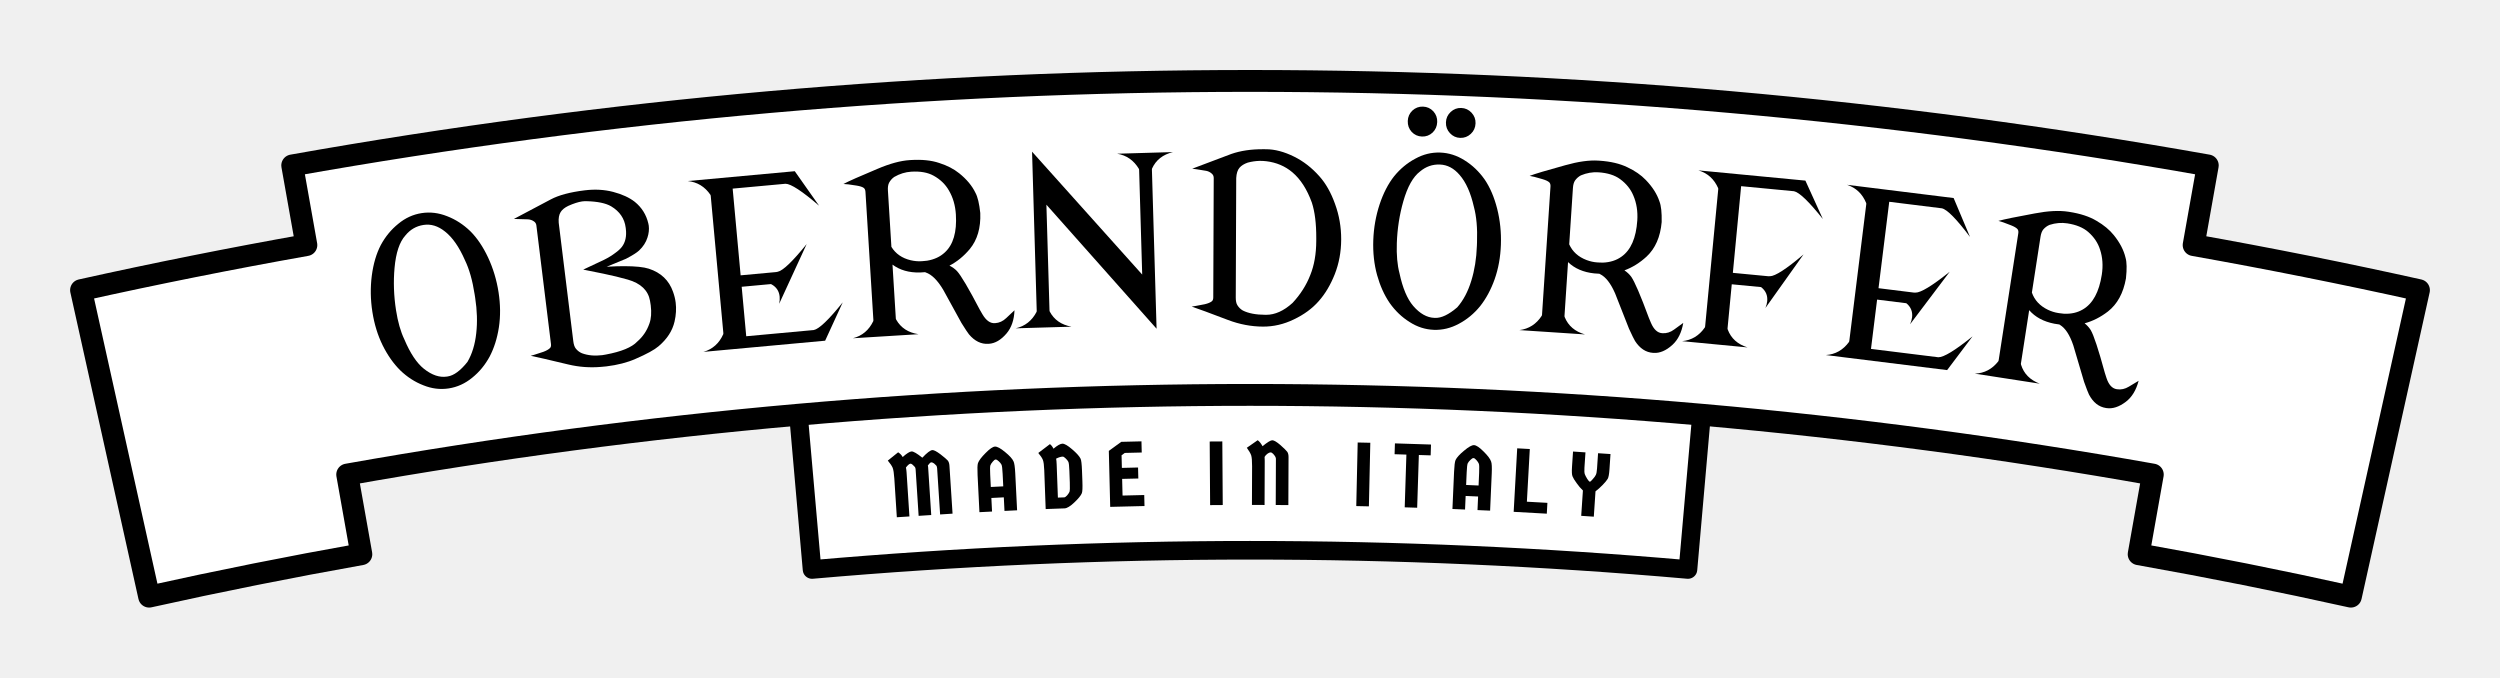
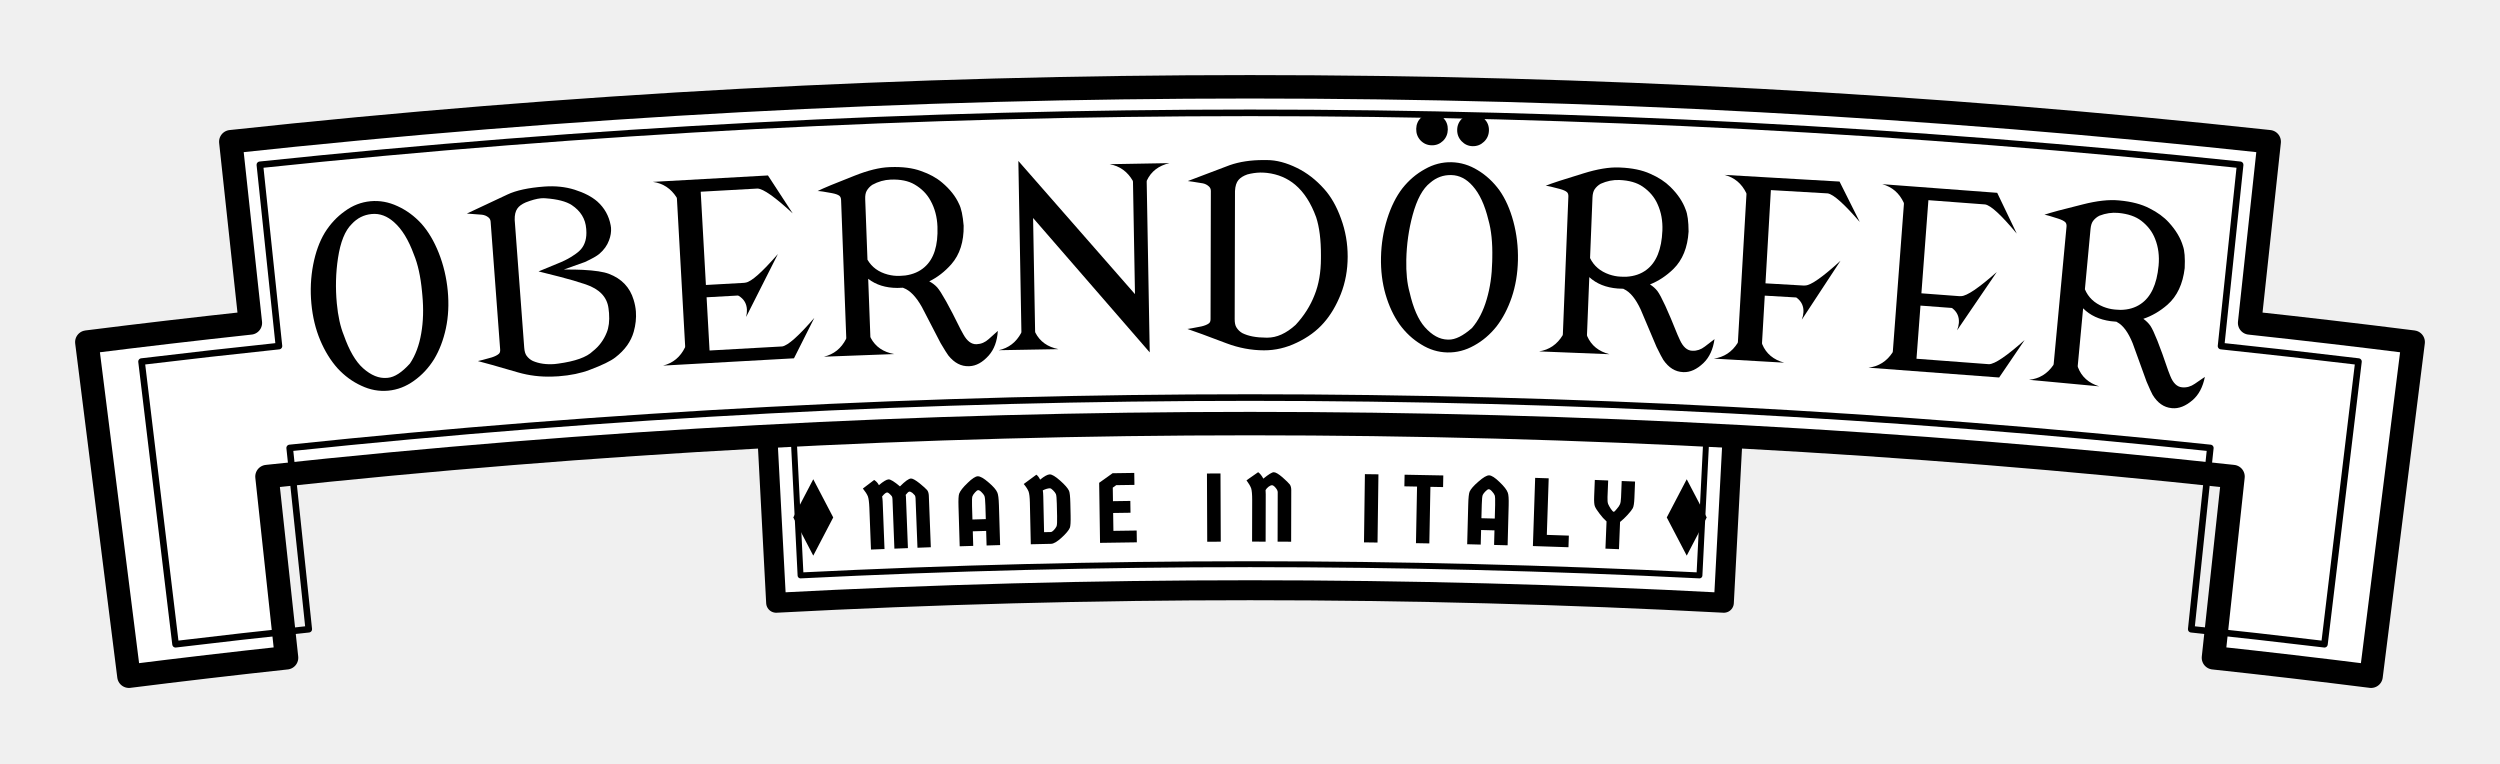
- <svg xmlns="http://www.w3.org/2000/svg" viewBox="-77.227 -20 154.454 41.865" width="154.45mm" height="41.86mm" data-pad="5">
-   <path d="M-28.128 3.034A321.214 321.214 0 0 1 28.128 3.034L27.060 15.187A309.014 309.014 0 0 0 -27.060 15.187Z" fill="#fff" stroke="#000" stroke-linejoin="round" stroke-width="1.15" />
-   <path d="M-59.179 -9.779A338.014 338.014 0 0 1 59.179 -9.779L58.304 -4.856A333.014 333.014 0 0 1 72.227 -2.073L68.020 16.865A313.614 313.614 0 0 0 54.907 14.244L55.782 9.321A318.614 318.614 0 0 0 -55.782 9.321L-54.907 14.244A313.614 313.614 0 0 0 -68.020 16.865L-72.227 -2.073A333.014 333.014 0 0 1 -58.304 -4.856Z" fill="#fff" stroke="#000" stroke-linejoin="round" stroke-width="1.35" />
+ <svg xmlns="http://www.w3.org/2000/svg" viewBox="-72.002 -20 144.004 43.952" width="144.00mm" height="43.95mm" data-pad="5">
+   <path d="M-27.938 2.537A529.662 529.662 0 0 1 27.938 2.537L27.295 14.720A517.462 517.462 0 0 0 -27.295 14.720Z" fill="#fff" stroke="#000" stroke-linejoin="round" stroke-width="1.15" />
+   <path d="M-26.348 3.958A528.162 528.162 0 0 1 26.348 3.958L25.889 13.146A518.962 518.962 0 0 0 -25.889 13.146Z" fill="none" stroke="#000" stroke-linejoin="round" stroke-width="0.34" />
+   <path d="M-58.709 -11.837A546.462 546.462 0 0 1 58.709 -11.837L57.581 -1.398A535.962 535.962 0 0 1 67.002 -0.295L64.577 18.952A516.562 516.562 0 0 0 55.497 17.890L56.625 7.451A527.062 527.062 0 0 0 -56.625 7.451L-55.497 17.890A516.562 516.562 0 0 0 -64.577 18.952L-67.002 -0.295A535.962 535.962 0 0 1 -57.581 -1.398Z" fill="#fff" stroke="#000" stroke-linejoin="round" stroke-width="1.35" />
+   <path d="M-57.034 -10.507A544.962 544.962 0 0 1 57.034 -10.507L55.935 -0.065A534.462 534.462 0 0 1 63.850 0.828L61.891 17.110A518.062 518.062 0 0 0 54.218 16.245L55.317 5.803A528.562 528.562 0 0 0 -55.317 5.803L-54.218 16.245A518.062 518.062 0 0 0 -61.891 17.110L-63.850 0.828A534.462 534.462 0 0 1 -55.935 -0.065Z" fill="none" stroke="#000" stroke-linejoin="round" stroke-width="0.38" />
+   <path d="M0 -2.200L1.150 0L0 2.200L-1.150 0Z" fill="#000" transform="translate(-25.157 9.806)" />
+   <path d="M0 -2.200L1.150 0L0 2.200L-1.150 0Z" fill="#000" transform="translate(25.157 9.806)" />
  <g fill="#000">
-     <path d="M2.37 -5.10Q2.37 -4.00 2.60 -3.24Q2.94 -1.88 3.52 -1.25Q4.16 -0.56 4.85 -0.56Q4.87 -0.56 4.88 -0.56Q4.89 -0.56 4.90 -0.56Q5.48 -0.56 6.24 -1.26Q6.78 -1.92 7.05 -2.93Q7.32 -3.92 7.32 -5.10Q7.32 -5.20 7.32 -5.32Q7.32 -6.63 7.05 -7.50Q6.71 -8.79 6.10 -9.44Q5.55 -10.04 4.86 -10.04H4.85Q4.17 -10.04 3.65 -9.57Q3.02 -9.06 2.68 -7.69Q2.37 -6.44 2.37 -5.10ZM2.06 -9.22Q2.60 -9.93 3.33 -10.35Q4.05 -10.78 4.85 -10.78Q5.65 -10.78 6.38 -10.35Q7.11 -9.93 7.65 -9.22Q8.18 -8.50 8.49 -7.44Q8.80 -6.37 8.80 -5.22Q8.80 -4.07 8.49 -3.08Q8.18 -2.10 7.65 -1.38Q7.11 -0.67 6.38 -0.25Q5.65 0.18 4.85 0.18Q4.05 0.18 3.33 -0.25Q2.60 -0.67 2.06 -1.38Q1.53 -2.10 1.22 -3.08Q0.91 -4.07 0.91 -5.22Q0.91 -6.37 1.22 -7.44Q1.53 -8.50 2.06 -9.22Z" transform="translate(-49.528 3.820) rotate(-8.820) translate(-4.855 0)" />
-     <path d="M3.85 -9.95Q3.50 -9.83 3.34 -9.63Q3.16 -9.41 3.14 -8.99V-1.61Q3.14 -1.30 3.24 -1.14Q3.37 -0.93 3.58 -0.81Q4.10 -0.54 4.81 -0.54Q4.92 -0.54 5.03 -0.55Q6.50 -0.64 7.06 -1.11Q7.63 -1.49 7.94 -2.12Q8.16 -2.55 8.16 -3.23Q8.16 -3.37 8.15 -3.51Q8.10 -4.49 6.95 -4.98Q6.29 -5.26 5.49 -5.53Q4.41 -5.89 4.29 -5.93Q5.49 -6.32 5.63 -6.37Q6.06 -6.52 6.38 -6.71Q6.66 -6.86 6.83 -7.03Q7.21 -7.42 7.21 -8.11Q7.21 -8.14 7.21 -8.18Q7.21 -9.03 6.48 -9.60Q6.02 -9.95 5.01 -10.10Q4.91 -10.12 4.73 -10.12Q4.37 -10.11 3.85 -9.95ZM0.42 -1.04Q0.54 -1.05 1.23 -1.19Q1.52 -1.26 1.66 -1.37Q1.75 -1.44 1.75 -1.61V-8.99Q1.75 -9.15 1.64 -9.25Q1.49 -9.39 1.28 -9.43Q0.65 -9.53 0.42 -9.56L2.83 -10.48Q3.61 -10.78 4.98 -10.78Q5.93 -10.78 6.71 -10.47Q7.51 -10.15 7.96 -9.70Q8.54 -9.10 8.63 -8.27Q8.64 -8.20 8.64 -8.13Q8.64 -7.77 8.47 -7.41Q8.28 -6.99 7.86 -6.68Q7.63 -6.51 6.99 -6.27Q6.94 -6.25 5.75 -5.93Q6.45 -5.88 6.84 -5.83Q7.87 -5.70 8.32 -5.49Q9.39 -4.99 9.63 -3.89Q9.71 -3.54 9.71 -3.21Q9.71 -2.64 9.50 -2.06Q9.20 -1.23 8.33 -0.66Q7.91 -0.38 6.82 -0.06Q6.03 0.18 4.98 0.18Q4.89 0.18 4.64 0.17Q3.61 0.13 2.67 -0.22Q0.91 -0.88 0.42 -1.04Z" transform="translate(-39.460 2.419) rotate(-7.017) translate(-5.311 0)" />
-     <path d="M0.42 0.00Q1.29 -0.17 1.74 -0.98L1.75 -1.04V-9.56L1.74 -9.62Q1.29 -10.43 0.42 -10.60H7.06L8.36 -8.34Q6.92 -9.83 6.42 -9.88L6.32 -9.88H3.14V-4.50H5.34L5.44 -4.51Q5.93 -4.56 7.38 -6.05L5.35 -2.53Q5.42 -2.76 5.42 -2.96Q5.42 -3.48 4.99 -3.77L4.95 -3.79H3.14V-0.72H7.23L7.33 -0.72Q7.83 -0.77 9.27 -2.26L7.97 0.00Z" transform="translate(-29.570 1.356) rotate(-5.252) translate(-4.637 0)" />
-     <path d="M4.65 -10.05Q4.10 -10.05 3.58 -9.79Q3.37 -9.66 3.24 -9.45Q3.14 -9.28 3.14 -8.98V-5.49Q3.49 -4.83 4.28 -4.59Q4.62 -4.49 4.93 -4.49Q4.97 -4.49 5.01 -4.49Q5.04 -4.49 5.29 -4.50Q5.96 -4.57 6.41 -4.94Q7.24 -5.61 7.24 -7.24Q7.24 -8.08 6.90 -8.75Q6.61 -9.34 6.01 -9.72Q5.49 -10.05 4.65 -10.05ZM0.42 0.00Q1.29 -0.17 1.74 -0.98L1.75 -1.04V-8.98Q1.75 -9.15 1.66 -9.23Q1.54 -9.33 1.23 -9.40Q0.62 -9.54 0.42 -9.55Q0.90 -9.77 2.57 -10.35Q3.75 -10.77 4.60 -10.77Q4.63 -10.77 4.66 -10.77Q5.70 -10.77 6.41 -10.48Q7.13 -10.20 7.60 -9.77Q8.26 -9.17 8.53 -8.50Q8.71 -8.12 8.75 -7.24Q8.72 -5.86 7.96 -5.05Q7.37 -4.43 6.65 -4.11Q6.91 -3.96 7.09 -3.75Q7.44 -3.32 8.35 -1.28L8.50 -0.98Q8.80 -0.39 9.23 -0.39Q9.24 -0.39 9.25 -0.39Q9.63 -0.39 9.95 -0.66Q10.31 -0.97 10.49 -1.11Q10.40 -0.22 9.91 0.29Q9.36 0.86 8.78 0.86Q8.76 0.86 8.75 0.86Q8.08 0.86 7.59 0.20Q7.49 0.06 7.17 -0.53L6.17 -2.65Q5.70 -3.56 5.16 -3.78L5.12 -3.80Q4.97 -3.80 4.80 -3.80Q3.79 -3.84 3.14 -4.39V-1.04L3.16 -0.98Q3.54 -0.20 4.48 0.00Z" transform="translate(-19.925 0.615) rotate(-3.536) translate(-5.037 0)" />
-     <path d="M0.42 0.00Q1.29 -0.17 1.74 -0.98L1.75 -1.04V-10.88L8.33 -3.09V-9.56L8.32 -9.62Q7.87 -10.43 7.00 -10.60H10.45Q9.51 -10.40 9.13 -9.62L9.12 -9.56V0.28L2.54 -7.58V-1.04L2.55 -0.98Q2.93 -0.20 3.87 0.00Z" transform="translate(-9.462 0.139) rotate(-1.679) translate(-5.437 0)" />
-     <path d="M3.85 -9.95Q3.51 -9.83 3.34 -9.63Q3.16 -9.42 3.14 -8.99V-1.61Q3.14 -1.30 3.24 -1.14Q3.37 -0.93 3.58 -0.81Q4.10 -0.55 4.97 -0.55Q5.00 -0.55 5.02 -0.55Q5.84 -0.55 6.65 -1.29Q7.38 -2.08 7.74 -3.02Q8.10 -3.92 8.10 -5.12Q8.10 -5.21 8.10 -5.30Q8.10 -6.64 7.82 -7.49Q7.37 -8.72 6.61 -9.36Q5.93 -9.93 4.99 -10.04Q4.81 -10.06 4.60 -10.06Q4.22 -10.05 3.85 -9.95ZM0.42 -1.04Q0.53 -1.05 1.23 -1.19Q1.52 -1.26 1.66 -1.37Q1.75 -1.44 1.75 -1.61V-8.99Q1.75 -9.15 1.64 -9.25Q1.49 -9.39 1.29 -9.43Q0.56 -9.55 0.42 -9.56L2.83 -10.48Q3.68 -10.78 4.78 -10.78Q4.88 -10.78 4.98 -10.78Q5.79 -10.78 6.71 -10.33Q7.57 -9.91 8.27 -9.13Q8.87 -8.47 9.25 -7.42Q9.64 -6.37 9.64 -5.22Q9.64 -4.07 9.25 -3.07Q8.86 -2.08 8.27 -1.41Q7.67 -0.72 6.73 -0.27Q5.81 0.18 4.83 0.18Q3.74 0.18 2.67 -0.22Q1.00 -0.85 0.42 -1.04Z" transform="translate(1.249 0.002) rotate(0.221) translate(-5.275 0)" />
-     <path d="M5.41 -12.00Q5.14 -12.27 5.14 -12.66Q5.14 -13.04 5.41 -13.31Q5.68 -13.58 6.05 -13.58Q6.43 -13.58 6.70 -13.31Q6.97 -13.04 6.97 -12.66Q6.97 -12.27 6.70 -12.00Q6.43 -11.73 6.05 -11.73Q5.68 -11.73 5.41 -12.00ZM3.04 -12.00Q2.78 -12.27 2.78 -12.66Q2.78 -13.04 3.04 -13.31Q3.31 -13.58 3.69 -13.58Q4.07 -13.58 4.34 -13.31Q4.60 -13.04 4.60 -12.66Q4.60 -12.27 4.34 -12.00Q4.07 -11.73 3.69 -11.73Q3.31 -11.73 3.04 -12.00ZM2.37 -5.10Q2.37 -4.00 2.60 -3.24Q2.94 -1.88 3.52 -1.25Q4.16 -0.56 4.85 -0.56Q4.87 -0.56 4.88 -0.56Q4.89 -0.56 4.90 -0.56Q5.48 -0.56 6.24 -1.26Q6.78 -1.92 7.05 -2.93Q7.32 -3.92 7.32 -5.10Q7.32 -5.20 7.32 -5.32Q7.32 -6.63 7.05 -7.50Q6.71 -8.79 6.10 -9.44Q5.55 -10.04 4.86 -10.04H4.85Q4.17 -10.04 3.65 -9.57Q3.02 -9.06 2.68 -7.69Q2.37 -6.44 2.37 -5.10ZM2.06 -9.22Q2.60 -9.93 3.33 -10.35Q4.05 -10.78 4.85 -10.78Q5.65 -10.78 6.38 -10.35Q7.11 -9.93 7.65 -9.22Q8.18 -8.50 8.49 -7.44Q8.80 -6.37 8.80 -5.22Q8.80 -4.07 8.49 -3.08Q8.18 -2.10 7.65 -1.38Q7.11 -0.67 6.38 -0.25Q5.65 0.18 4.85 0.18Q4.05 0.18 3.33 -0.25Q2.60 -0.67 2.06 -1.38Q1.53 -2.10 1.22 -3.08Q0.91 -4.07 0.91 -5.22Q0.91 -6.37 1.22 -7.44Q1.53 -8.50 2.06 -9.22Z" transform="translate(11.376 0.200) rotate(2.018) translate(-4.855 0)" />
-     <path d="M4.65 -10.05Q4.10 -10.05 3.58 -9.79Q3.37 -9.66 3.24 -9.45Q3.14 -9.28 3.14 -8.98V-5.49Q3.49 -4.83 4.28 -4.59Q4.62 -4.49 4.93 -4.49Q4.97 -4.49 5.01 -4.49Q5.04 -4.49 5.29 -4.50Q5.96 -4.57 6.41 -4.94Q7.24 -5.61 7.24 -7.24Q7.24 -8.08 6.90 -8.75Q6.61 -9.34 6.01 -9.72Q5.49 -10.05 4.65 -10.05ZM0.42 0.00Q1.29 -0.17 1.74 -0.98L1.75 -1.04V-8.98Q1.75 -9.15 1.66 -9.23Q1.54 -9.33 1.23 -9.40Q0.62 -9.54 0.42 -9.55Q0.90 -9.77 2.57 -10.35Q3.75 -10.77 4.60 -10.77Q4.63 -10.77 4.66 -10.77Q5.70 -10.77 6.41 -10.48Q7.13 -10.20 7.60 -9.77Q8.26 -9.17 8.53 -8.50Q8.71 -8.12 8.75 -7.24Q8.72 -5.86 7.96 -5.05Q7.37 -4.43 6.65 -4.11Q6.91 -3.96 7.09 -3.75Q7.44 -3.32 8.35 -1.28L8.50 -0.98Q8.80 -0.39 9.23 -0.39Q9.24 -0.39 9.25 -0.39Q9.63 -0.39 9.95 -0.66Q10.31 -0.97 10.49 -1.11Q10.40 -0.22 9.91 0.29Q9.36 0.86 8.78 0.86Q8.76 0.86 8.75 0.86Q8.08 0.86 7.59 0.20Q7.49 0.06 7.17 -0.53L6.17 -2.65Q5.70 -3.56 5.16 -3.78L5.12 -3.80Q4.97 -3.80 4.80 -3.80Q3.79 -3.84 3.14 -4.39V-1.04L3.16 -0.98Q3.54 -0.20 4.48 0.00Z" transform="translate(21.255 0.700) rotate(3.773) translate(-5.037 0)" />
-     <path d="M0.42 0.00Q1.29 -0.17 1.74 -0.98L1.75 -1.04V-9.56L1.74 -9.62Q1.29 -10.43 0.42 -10.60H7.06L8.36 -8.34Q6.92 -9.83 6.42 -9.88L6.32 -9.88H3.14V-4.50H5.34L5.44 -4.51Q5.93 -4.56 7.38 -6.05L5.35 -2.53Q5.42 -2.76 5.42 -2.96Q5.42 -3.48 4.99 -3.77L4.95 -3.79H3.14V-1.04L3.16 -0.98Q3.54 -0.20 4.48 0.00Z" transform="translate(30.722 1.464) rotate(5.458) translate(-4.462 0)" />
-     <path d="M0.42 0.00Q1.29 -0.17 1.74 -0.98L1.75 -1.04V-9.56L1.74 -9.62Q1.29 -10.43 0.42 -10.60H7.06L8.36 -8.34Q6.92 -9.83 6.42 -9.88L6.32 -9.88H3.14V-4.50H5.34L5.44 -4.51Q5.93 -4.56 7.38 -6.05L5.35 -2.53Q5.42 -2.76 5.42 -2.96Q5.42 -3.48 4.99 -3.77L4.95 -3.79H3.14V-0.72H7.23L7.33 -0.72Q7.83 -0.77 9.27 -2.26L7.97 0.00Z" transform="translate(39.766 2.457) rotate(7.072) translate(-4.637 0)" />
-     <path d="M4.65 -10.05Q4.10 -10.05 3.58 -9.79Q3.37 -9.66 3.24 -9.45Q3.14 -9.28 3.14 -8.98V-5.49Q3.49 -4.83 4.28 -4.59Q4.62 -4.49 4.93 -4.49Q4.97 -4.49 5.01 -4.49Q5.04 -4.49 5.29 -4.50Q5.96 -4.57 6.41 -4.94Q7.24 -5.61 7.24 -7.24Q7.24 -8.08 6.90 -8.75Q6.61 -9.34 6.01 -9.72Q5.49 -10.05 4.65 -10.05ZM0.42 0.00Q1.29 -0.17 1.74 -0.98L1.75 -1.04V-8.98Q1.75 -9.15 1.66 -9.23Q1.54 -9.33 1.23 -9.40Q0.62 -9.54 0.42 -9.55Q0.90 -9.77 2.57 -10.35Q3.75 -10.77 4.60 -10.77Q4.63 -10.77 4.66 -10.77Q5.70 -10.77 6.41 -10.48Q7.13 -10.20 7.60 -9.77Q8.26 -9.17 8.53 -8.50Q8.71 -8.12 8.75 -7.24Q8.72 -5.86 7.96 -5.05Q7.37 -4.43 6.65 -4.11Q6.91 -3.96 7.09 -3.75Q7.44 -3.32 8.35 -1.28L8.50 -0.98Q8.80 -0.39 9.23 -0.39Q9.24 -0.39 9.25 -0.39Q9.63 -0.39 9.95 -0.66Q10.31 -0.97 10.49 -1.11Q10.40 -0.22 9.91 0.29Q9.36 0.86 8.78 0.86Q8.76 0.86 8.75 0.86Q8.08 0.86 7.59 0.20Q7.49 0.06 7.17 -0.53L6.17 -2.65Q5.70 -3.56 5.16 -3.78L5.12 -3.80Q4.97 -3.80 4.80 -3.80Q3.79 -3.84 3.14 -4.39V-1.04L3.16 -0.98Q3.54 -0.20 4.48 0.00Z" transform="translate(49.347 3.792) rotate(8.788) translate(-5.037 0)" />
+     <path d="M2.37 -5.10Q2.37 -4.00 2.60 -3.24Q2.94 -1.88 3.52 -1.25Q4.16 -0.56 4.85 -0.56Q4.87 -0.56 4.88 -0.56Q4.89 -0.56 4.90 -0.56Q5.48 -0.56 6.24 -1.26Q6.78 -1.92 7.05 -2.93Q7.32 -3.92 7.32 -5.10Q7.32 -5.20 7.32 -5.32Q7.32 -6.63 7.05 -7.50Q6.71 -8.79 6.10 -9.44Q5.55 -10.04 4.86 -10.04H4.85Q4.17 -10.04 3.65 -9.57Q3.02 -9.06 2.68 -7.69Q2.37 -6.44 2.37 -5.10ZM2.06 -9.22Q2.60 -9.93 3.33 -10.35Q4.05 -10.78 4.85 -10.78Q5.65 -10.78 6.38 -10.35Q7.11 -9.93 7.65 -9.22Q8.18 -8.50 8.49 -7.44Q8.80 -6.37 8.80 -5.22Q8.80 -4.07 8.49 -3.08Q8.18 -2.10 7.65 -1.38Q7.11 -0.67 6.38 -0.25Q5.65 0.18 4.85 0.18Q4.05 0.18 3.33 -0.25Q2.60 -0.67 2.06 -1.38Q1.53 -2.10 1.22 -3.08Q0.91 -4.07 0.91 -5.22Q0.91 -6.37 1.22 -7.44Q1.53 -8.50 2.06 -9.22Z" transform="translate(-49.651 2.324) rotate(-5.361) translate(-4.855 0)" />
+     <path d="M3.85 -9.95Q3.50 -9.83 3.34 -9.63Q3.16 -9.41 3.14 -8.99V-1.61Q3.14 -1.30 3.24 -1.14Q3.37 -0.93 3.58 -0.81Q4.10 -0.54 4.81 -0.54Q4.92 -0.54 5.03 -0.55Q6.50 -0.64 7.06 -1.11Q7.63 -1.49 7.94 -2.12Q8.16 -2.55 8.16 -3.23Q8.16 -3.37 8.15 -3.51Q8.10 -4.49 6.95 -4.98Q6.29 -5.26 5.49 -5.53Q4.41 -5.89 4.29 -5.93Q5.49 -6.32 5.63 -6.37Q6.06 -6.52 6.38 -6.71Q6.66 -6.86 6.83 -7.03Q7.21 -7.42 7.21 -8.11Q7.21 -8.14 7.21 -8.18Q7.21 -9.03 6.48 -9.60Q6.02 -9.95 5.01 -10.10Q4.91 -10.12 4.73 -10.12Q4.37 -10.11 3.85 -9.95ZM0.42 -1.04Q0.54 -1.05 1.23 -1.19Q1.52 -1.26 1.66 -1.37Q1.75 -1.44 1.75 -1.61V-8.99Q1.75 -9.15 1.64 -9.25Q1.49 -9.39 1.28 -9.43Q0.65 -9.53 0.42 -9.56L2.83 -10.48Q3.61 -10.78 4.98 -10.78Q5.93 -10.78 6.71 -10.47Q7.51 -10.15 7.96 -9.70Q8.54 -9.10 8.63 -8.27Q8.64 -8.20 8.64 -8.13Q8.64 -7.77 8.47 -7.41Q8.28 -6.99 7.86 -6.68Q7.63 -6.51 6.99 -6.27Q6.94 -6.25 5.75 -5.93Q6.45 -5.88 6.84 -5.83Q7.87 -5.70 8.32 -5.49Q9.39 -4.99 9.63 -3.89Q9.71 -3.54 9.71 -3.21Q9.71 -2.64 9.50 -2.06Q9.20 -1.23 8.33 -0.66Q7.91 -0.38 6.82 -0.06Q6.03 0.18 4.98 0.18Q4.89 0.18 4.64 0.17Q3.61 0.13 2.67 -0.22Q0.91 -0.88 0.42 -1.04Z" transform="translate(-39.522 1.472) rotate(-4.265) translate(-5.311 0)" />
+     <path d="M0.42 0.00Q1.29 -0.17 1.74 -0.98L1.75 -1.04V-9.56L1.74 -9.62Q1.29 -10.43 0.42 -10.60H7.06L8.36 -8.34Q6.92 -9.83 6.42 -9.88L6.32 -9.88H3.14V-4.50H5.34L5.44 -4.51Q5.93 -4.56 7.38 -6.05L5.35 -2.53Q5.42 -2.76 5.42 -2.96Q5.42 -3.48 4.99 -3.77L4.95 -3.79H3.14V-0.72H7.23L7.33 -0.72Q7.83 -0.77 9.27 -2.26L7.97 0.00Z" transform="translate(-29.596 0.825) rotate(-3.192) translate(-4.637 0)" />
+     <path d="M4.65 -10.05Q4.10 -10.05 3.58 -9.79Q3.37 -9.66 3.24 -9.45Q3.14 -9.28 3.14 -8.98V-5.49Q3.49 -4.83 4.28 -4.59Q4.62 -4.49 4.93 -4.49Q4.97 -4.49 5.01 -4.49Q5.04 -4.49 5.29 -4.50Q5.96 -4.57 6.41 -4.94Q7.24 -5.61 7.24 -7.24Q7.24 -8.08 6.90 -8.75Q6.61 -9.34 6.01 -9.72Q5.49 -10.05 4.65 -10.05ZM0.42 0.00Q1.29 -0.17 1.74 -0.98L1.75 -1.04V-8.98Q1.75 -9.15 1.66 -9.23Q1.54 -9.33 1.23 -9.40Q0.62 -9.54 0.42 -9.55Q0.90 -9.77 2.57 -10.35Q3.75 -10.77 4.60 -10.77Q4.63 -10.77 4.66 -10.77Q5.70 -10.77 6.41 -10.48Q7.13 -10.20 7.60 -9.77Q8.26 -9.17 8.53 -8.50Q8.71 -8.12 8.75 -7.24Q8.72 -5.86 7.96 -5.05Q7.37 -4.43 6.65 -4.11Q6.91 -3.96 7.09 -3.75Q7.44 -3.32 8.35 -1.28L8.50 -0.98Q8.80 -0.39 9.23 -0.39Q9.24 -0.39 9.25 -0.39Q9.63 -0.39 9.95 -0.66Q10.31 -0.97 10.49 -1.11Q10.40 -0.22 9.91 0.29Q9.36 0.86 8.78 0.86Q8.76 0.86 8.75 0.86Q8.08 0.86 7.59 0.20Q7.49 0.06 7.17 -0.53L6.17 -2.65Q5.70 -3.56 5.16 -3.78L5.12 -3.80Q4.97 -3.80 4.80 -3.80Q3.79 -3.84 3.14 -4.39V-1.04L3.16 -0.98Q3.54 -0.20 4.48 0.00Z" transform="translate(-19.933 0.374) rotate(-2.149) translate(-5.037 0)" />
+     <path d="M0.42 0.00Q1.29 -0.17 1.74 -0.98L1.75 -1.04V-10.88L8.33 -3.09V-9.56L8.32 -9.62Q7.87 -10.43 7.00 -10.60H10.45Q9.51 -10.40 9.13 -9.62L9.12 -9.56V0.28L2.54 -7.58V-1.04L2.55 -0.98Q2.93 -0.20 3.87 0.00Z" transform="translate(-9.463 0.084) rotate(-1.020) translate(-5.437 0)" />
+     <path d="M3.85 -9.95Q3.51 -9.83 3.34 -9.63Q3.16 -9.42 3.14 -8.99V-1.61Q3.14 -1.30 3.24 -1.14Q3.37 -0.93 3.58 -0.81Q4.10 -0.55 4.97 -0.55Q5.00 -0.55 5.02 -0.55Q5.84 -0.55 6.65 -1.29Q7.38 -2.08 7.74 -3.02Q8.10 -3.92 8.10 -5.12Q8.10 -5.21 8.10 -5.30Q8.10 -6.64 7.82 -7.49Q7.37 -8.72 6.61 -9.36Q5.93 -9.93 4.99 -10.04Q4.81 -10.06 4.60 -10.06Q4.22 -10.05 3.85 -9.95ZM0.42 -1.04Q0.53 -1.05 1.23 -1.19Q1.52 -1.26 1.66 -1.37Q1.75 -1.44 1.75 -1.61V-8.99Q1.75 -9.15 1.64 -9.25Q1.49 -9.39 1.29 -9.43Q0.56 -9.55 0.42 -9.56L2.83 -10.48Q3.68 -10.78 4.78 -10.78Q4.88 -10.78 4.98 -10.78Q5.79 -10.78 6.71 -10.33Q7.57 -9.91 8.27 -9.13Q8.87 -8.47 9.25 -7.42Q9.64 -6.37 9.64 -5.22Q9.64 -4.07 9.25 -3.07Q8.86 -2.08 8.27 -1.41Q7.67 -0.72 6.73 -0.27Q5.81 0.18 4.83 0.18Q3.74 0.18 2.67 -0.22Q1.00 -0.85 0.42 -1.04Z" transform="translate(1.249 0.001) rotate(0.135) translate(-5.275 0)" />
+     <path d="M5.41 -12.00Q5.14 -12.27 5.14 -12.66Q5.14 -13.04 5.41 -13.31Q5.68 -13.58 6.05 -13.58Q6.43 -13.58 6.70 -13.31Q6.97 -13.04 6.97 -12.66Q6.97 -12.27 6.70 -12.00Q6.43 -11.73 6.05 -11.73Q5.68 -11.73 5.41 -12.00ZM3.04 -12.00Q2.78 -12.27 2.78 -12.66Q2.78 -13.04 3.04 -13.31Q3.31 -13.58 3.69 -13.58Q4.07 -13.58 4.34 -13.31Q4.60 -13.04 4.60 -12.66Q4.60 -12.27 4.34 -12.00Q4.07 -11.73 3.69 -11.73Q3.31 -11.73 3.04 -12.00ZM2.37 -5.10Q2.37 -4.00 2.60 -3.24Q2.94 -1.88 3.52 -1.25Q4.16 -0.56 4.85 -0.56Q4.87 -0.56 4.88 -0.56Q4.89 -0.56 4.90 -0.56Q5.48 -0.56 6.24 -1.26Q6.78 -1.92 7.05 -2.93Q7.32 -3.92 7.32 -5.10Q7.32 -5.20 7.32 -5.32Q7.32 -6.63 7.05 -7.50Q6.71 -8.79 6.10 -9.44Q5.55 -10.04 4.86 -10.04H4.85Q4.17 -10.04 3.65 -9.57Q3.02 -9.06 2.68 -7.69Q2.37 -6.44 2.37 -5.10ZM2.06 -9.22Q2.60 -9.93 3.33 -10.35Q4.05 -10.78 4.85 -10.78Q5.65 -10.78 6.38 -10.35Q7.11 -9.93 7.65 -9.22Q8.18 -8.50 8.49 -7.44Q8.80 -6.37 8.80 -5.22Q8.80 -4.07 8.49 -3.08Q8.18 -2.10 7.65 -1.38Q7.11 -0.67 6.38 -0.25Q5.65 0.18 4.85 0.18Q4.05 0.18 3.33 -0.25Q2.60 -0.67 2.06 -1.38Q1.53 -2.10 1.22 -3.08Q0.91 -4.07 0.91 -5.22Q0.91 -6.37 1.22 -7.44Q1.53 -8.50 2.06 -9.22Z" transform="translate(11.378 0.122) rotate(1.227) translate(-4.855 0)" />
+     <path d="M4.65 -10.05Q4.10 -10.05 3.58 -9.79Q3.37 -9.66 3.24 -9.45Q3.14 -9.28 3.14 -8.98V-5.49Q3.49 -4.83 4.28 -4.59Q4.62 -4.49 4.93 -4.49Q4.97 -4.49 5.01 -4.49Q5.04 -4.49 5.29 -4.50Q5.96 -4.57 6.41 -4.94Q7.24 -5.61 7.24 -7.24Q7.24 -8.08 6.90 -8.75Q6.61 -9.34 6.01 -9.72Q5.49 -10.05 4.65 -10.05ZM0.42 0.00Q1.29 -0.17 1.74 -0.98L1.75 -1.04V-8.98Q1.75 -9.15 1.66 -9.23Q1.54 -9.33 1.23 -9.40Q0.62 -9.54 0.42 -9.55Q0.90 -9.77 2.57 -10.35Q3.75 -10.77 4.60 -10.77Q4.63 -10.77 4.66 -10.77Q5.70 -10.77 6.41 -10.48Q7.13 -10.20 7.60 -9.77Q8.26 -9.17 8.53 -8.50Q8.71 -8.12 8.75 -7.24Q8.72 -5.86 7.96 -5.05Q7.37 -4.43 6.65 -4.11Q6.91 -3.96 7.09 -3.75Q7.44 -3.32 8.35 -1.28L8.50 -0.98Q8.80 -0.39 9.23 -0.39Q9.24 -0.39 9.25 -0.39Q9.63 -0.39 9.95 -0.66Q10.31 -0.97 10.49 -1.11Q10.40 -0.22 9.91 0.29Q9.36 0.86 8.78 0.86Q8.76 0.86 8.75 0.86Q8.08 0.86 7.59 0.20Q7.49 0.06 7.17 -0.53L6.17 -2.65Q5.70 -3.56 5.16 -3.78L5.12 -3.80Q4.97 -3.80 4.80 -3.80Q3.79 -3.84 3.14 -4.39V-1.04L3.16 -0.98Q3.54 -0.20 4.48 0.00Z" transform="translate(21.264 0.426) rotate(2.293) translate(-5.037 0)" />
+     <path d="M0.42 0.00Q1.29 -0.17 1.74 -0.98L1.75 -1.04V-9.56L1.74 -9.62Q1.29 -10.43 0.42 -10.60H7.06L8.36 -8.34Q6.92 -9.83 6.42 -9.88L6.32 -9.88H3.14V-4.50H5.34L5.44 -4.51Q5.93 -4.56 7.38 -6.05L5.35 -2.53Q5.42 -2.76 5.42 -2.96Q5.42 -3.48 4.99 -3.77L4.95 -3.79H3.14V-1.04L3.16 -0.98Q3.54 -0.20 4.48 0.00Z" transform="translate(30.752 0.890) rotate(3.317) translate(-4.462 0)" />
+     <path d="M0.42 0.00Q1.29 -0.17 1.74 -0.98L1.75 -1.04V-9.56L1.74 -9.62Q1.29 -10.43 0.42 -10.60H7.06L8.36 -8.34Q6.92 -9.83 6.42 -9.88L6.32 -9.88H3.14V-4.50H5.34L5.44 -4.51Q5.93 -4.56 7.38 -6.05L5.35 -2.53Q5.42 -2.76 5.42 -2.96Q5.42 -3.48 4.99 -3.77L4.95 -3.79H3.14V-0.72H7.23L7.33 -0.72Q7.83 -0.77 9.27 -2.26L7.97 0.00Z" transform="translate(39.830 1.495) rotate(4.298) translate(-4.637 0)" />
+     <path d="M4.65 -10.05Q4.10 -10.05 3.58 -9.79Q3.37 -9.66 3.24 -9.45Q3.14 -9.28 3.14 -8.98V-5.49Q3.49 -4.83 4.28 -4.59Q4.62 -4.49 4.93 -4.49Q4.97 -4.49 5.01 -4.49Q5.04 -4.49 5.29 -4.50Q5.96 -4.57 6.41 -4.94Q7.24 -5.61 7.24 -7.24Q7.24 -8.08 6.90 -8.75Q6.61 -9.34 6.01 -9.72Q5.49 -10.05 4.65 -10.05ZM0.42 0.00Q1.29 -0.17 1.74 -0.98L1.75 -1.04V-8.98Q1.75 -9.15 1.66 -9.23Q1.54 -9.33 1.23 -9.40Q0.62 -9.54 0.42 -9.55Q0.90 -9.77 2.57 -10.35Q3.75 -10.77 4.60 -10.77Q4.63 -10.77 4.66 -10.77Q5.70 -10.77 6.41 -10.48Q7.13 -10.20 7.60 -9.77Q8.26 -9.17 8.53 -8.50Q8.71 -8.12 8.75 -7.24Q8.72 -5.86 7.96 -5.05Q7.37 -4.43 6.65 -4.11Q6.91 -3.96 7.09 -3.75Q7.44 -3.32 8.35 -1.28L8.50 -0.98Q8.80 -0.39 9.23 -0.39Q9.24 -0.39 9.25 -0.39Q9.63 -0.39 9.95 -0.66Q10.31 -0.97 10.49 -1.11Q10.40 -0.22 9.91 0.29Q9.36 0.86 8.78 0.86Q8.76 0.86 8.75 0.86Q8.08 0.86 7.59 0.20Q7.49 0.06 7.17 -0.53L6.17 -2.65Q5.70 -3.56 5.16 -3.78L5.12 -3.80Q4.97 -3.80 4.80 -3.80Q3.79 -3.84 3.14 -4.39V-1.04L3.16 -0.98Q3.54 -0.20 4.48 0.00Z" transform="translate(49.470 2.307) rotate(5.341) translate(-5.037 0)" />
  </g>
  <g fill="#000">
-     <path d="M1.74 0.00V-2.86Q1.74 -2.96 1.71 -3.02Q1.67 -3.08 1.58 -3.17Q1.50 -3.25 1.45 -3.25Q1.34 -3.25 1.15 -3.03Q1.17 -2.89 1.17 -2.73V0.00H0.39V-2.40Q0.39 -2.88 0.33 -3.07Q0.26 -3.26 0.06 -3.53L0.73 -4.00Q0.91 -3.87 0.99 -3.69Q1.39 -4.00 1.56 -4.00Q1.73 -4.00 2.20 -3.57Q2.66 -4.00 2.85 -4.00Q2.99 -4.00 3.33 -3.71Q3.67 -3.41 3.76 -3.29Q3.84 -3.17 3.84 -2.97V0.00H3.07V-2.86Q3.07 -2.97 3.03 -3.03Q2.99 -3.08 2.90 -3.17Q2.80 -3.25 2.73 -3.25Q2.66 -3.25 2.51 -3.07Q2.52 -3.04 2.52 -2.97V0.00Z" transform="translate(-20.153 11.852) rotate(-3.706) translate(-2.062 0)" />
-     <path d="M2.54 -3.03Q2.61 -2.87 2.61 -2.30V0.00H1.83V-0.84H1.06V0.00H0.28V-2.30Q0.28 -2.87 0.34 -3.03Q0.44 -3.27 0.84 -3.63Q1.24 -4.00 1.44 -4.00Q1.65 -4.00 2.05 -3.63Q2.45 -3.27 2.54 -3.03ZM1.06 -2.30V-1.52H1.83V-2.30Q1.83 -2.76 1.79 -2.86Q1.74 -2.97 1.63 -3.08Q1.52 -3.20 1.44 -3.20Q1.37 -3.20 1.26 -3.08Q1.15 -2.97 1.10 -2.86Q1.06 -2.76 1.06 -2.30Z" transform="translate(-15.555 11.588) rotate(-2.859) translate(-1.444 0)" />
-     <path d="M1.01 -3.71Q1.38 -4.00 1.57 -4.00Q1.76 -4.00 2.16 -3.63Q2.56 -3.26 2.66 -3.03Q2.72 -2.89 2.72 -2.30V-1.63Q2.72 -1.04 2.66 -0.90Q2.56 -0.68 2.17 -0.34Q1.78 0.00 1.56 0.00H0.39V-2.40Q0.39 -2.86 0.33 -3.04Q0.26 -3.23 0.06 -3.48L0.80 -4.00Q0.92 -3.91 1.01 -3.71ZM1.56 -3.20Q1.39 -3.20 1.15 -3.09Q1.17 -2.97 1.17 -2.73V-0.68H1.56Q1.63 -0.68 1.74 -0.79Q1.85 -0.91 1.90 -1.01Q1.94 -1.12 1.94 -1.58V-2.30Q1.94 -2.76 1.90 -2.86Q1.85 -2.97 1.74 -3.08Q1.63 -3.20 1.56 -3.20Z" transform="translate(-11.515 11.413) rotate(-2.116) translate(-1.500 0)" />
-     <path d="M1.06 -2.39H2.06V-1.71H1.06V-0.68H2.40V0.00H0.28V-3.46L1.06 -4.00H2.31V-3.31H1.26L1.06 -3.17Z" transform="translate(-7.648 11.294) rotate(-1.405) translate(-1.270 0)" />
-     <path d="M0.31 0.00V-3.93H1.09V0.00Z" transform="translate(-2.072 11.207) rotate(-0.381) translate(-0.702 0)" />
-     <path d="M1.16 -2.97 1.17 -2.73V0.00H0.39V-2.40Q0.39 -2.88 0.33 -3.07Q0.26 -3.26 0.06 -3.53L0.73 -4.00Q0.89 -3.89 1.03 -3.63Q1.48 -4.00 1.63 -4.00Q1.79 -4.00 2.13 -3.71Q2.47 -3.41 2.56 -3.29Q2.64 -3.17 2.64 -2.97V0.00H1.86V-2.86Q1.86 -2.91 1.82 -2.99Q1.78 -3.06 1.69 -3.16Q1.60 -3.25 1.53 -3.25Q1.45 -3.25 1.34 -3.17Q1.22 -3.08 1.16 -2.97Z" transform="translate(1.191 11.202) rotate(0.219) translate(-1.461 0)" />
-     <path d="M0.31 0.00V-3.93H1.09V0.00Z" transform="translate(6.958 11.278) rotate(1.279) translate(-0.702 0)" />
-     <path d="M2.30 -3.93V-3.26H1.57V0.00H0.80V-3.26H0.07V-3.93Z" transform="translate(9.944 11.359) rotate(1.828) translate(-1.185 0)" />
-     <path d="M2.54 -3.03Q2.61 -2.87 2.61 -2.30V0.00H1.83V-0.84H1.06V0.00H0.28V-2.30Q0.28 -2.87 0.34 -3.03Q0.44 -3.27 0.84 -3.63Q1.24 -4.00 1.44 -4.00Q1.65 -4.00 2.05 -3.63Q2.45 -3.27 2.54 -3.03ZM1.06 -2.30V-1.52H1.83V-2.30Q1.83 -2.76 1.79 -2.86Q1.74 -2.97 1.63 -3.08Q1.52 -3.20 1.44 -3.20Q1.37 -3.20 1.26 -3.08Q1.15 -2.97 1.10 -2.86Q1.06 -2.76 1.06 -2.30Z" transform="translate(13.671 11.500) rotate(2.513) translate(-1.444 0)" />
-     <path d="M2.13 -0.67V0.00H0.08V-3.93H0.86V-0.67Z" transform="translate(17.306 11.681) rotate(3.182) translate(-1.096 0)" />
-     <path d="M0.97 0.00V-1.57Q0.75 -1.75 0.55 -2.00Q0.34 -2.25 0.27 -2.40Q0.20 -2.54 0.20 -2.98V-3.93H0.97V-2.98Q0.97 -2.70 1.02 -2.58Q1.07 -2.47 1.19 -2.30Q1.31 -2.14 1.36 -2.14Q1.41 -2.14 1.53 -2.31Q1.66 -2.47 1.70 -2.58Q1.75 -2.69 1.75 -2.98V-3.93H2.52V-2.98Q2.52 -2.53 2.45 -2.39Q2.38 -2.25 2.17 -2.00Q1.96 -1.75 1.75 -1.57V0.00Z" transform="translate(20.854 11.898) rotate(3.835) translate(-1.360 0)" />
+     <path d="M1.74 0.00V-2.86Q1.74 -2.96 1.71 -3.02Q1.67 -3.08 1.58 -3.17Q1.50 -3.25 1.45 -3.25Q1.34 -3.25 1.15 -3.03Q1.17 -2.89 1.17 -2.73V0.00H0.39V-2.40Q0.39 -2.88 0.33 -3.07Q0.26 -3.26 0.06 -3.53L0.73 -4.00Q0.91 -3.87 0.99 -3.69Q1.39 -4.00 1.56 -4.00Q1.73 -4.00 2.20 -3.57Q2.66 -4.00 2.85 -4.00Q2.99 -4.00 3.33 -3.71Q3.67 -3.41 3.76 -3.29Q3.84 -3.17 3.84 -2.97V0.00H3.07V-2.86Q3.07 -2.97 3.03 -3.03Q2.99 -3.08 2.90 -3.17Q2.80 -3.25 2.73 -3.25Q2.66 -3.25 2.51 -3.07Q2.52 -3.04 2.52 -2.97V0.00Z" transform="translate(-20.162 11.591) rotate(-2.221) translate(-2.062 0)" />
+     <path d="M2.54 -3.03Q2.61 -2.87 2.61 -2.30V0.00H1.83V-0.84H1.06V0.00H0.28V-2.30Q0.28 -2.87 0.34 -3.03Q0.44 -3.27 0.84 -3.63Q1.24 -4.00 1.44 -4.00Q1.65 -4.00 2.05 -3.63Q2.45 -3.27 2.54 -3.03ZM1.06 -2.30V-1.52H1.83V-2.30Q1.83 -2.76 1.79 -2.86Q1.74 -2.97 1.63 -3.08Q1.52 -3.20 1.44 -3.20Q1.37 -3.20 1.26 -3.08Q1.15 -2.97 1.10 -2.86Q1.06 -2.76 1.06 -2.30Z" transform="translate(-15.559 11.433) rotate(-1.714) translate(-1.444 0)" />
+     <path d="M1.01 -3.71Q1.38 -4.00 1.57 -4.00Q1.76 -4.00 2.16 -3.63Q2.56 -3.26 2.66 -3.03Q2.72 -2.89 2.72 -2.30V-1.63Q2.72 -1.04 2.66 -0.90Q2.56 -0.68 2.17 -0.34Q1.78 0.00 1.56 0.00H0.39V-2.40Q0.39 -2.86 0.33 -3.04Q0.26 -3.23 0.06 -3.48L0.80 -4.00Q0.92 -3.91 1.01 -3.71ZM1.56 -3.20Q1.39 -3.20 1.15 -3.09Q1.17 -2.97 1.17 -2.73V-0.68H1.56Q1.63 -0.68 1.74 -0.79Q1.85 -0.91 1.90 -1.01Q1.94 -1.12 1.94 -1.58V-2.30Q1.94 -2.76 1.90 -2.86Q1.85 -2.97 1.74 -3.08Q1.63 -3.20 1.56 -3.20Z" transform="translate(-11.517 11.327) rotate(-1.268) translate(-1.500 0)" />
+     <path d="M1.06 -2.39H2.06V-1.71H1.06V-0.68H2.40V0.00H0.28V-3.46L1.06 -4.00H2.31V-3.31H1.26L1.06 -3.17Z" transform="translate(-7.648 11.256) rotate(-0.842) translate(-1.270 0)" />
+     <path d="M0.31 0.00V-3.93H1.09V0.00Z" transform="translate(-2.072 11.204) rotate(-0.228) translate(-0.702 0)" />
+     <path d="M1.16 -2.97 1.17 -2.73V0.00H0.39V-2.40Q0.39 -2.88 0.33 -3.07Q0.26 -3.26 0.06 -3.53L0.73 -4.00Q0.89 -3.89 1.03 -3.63Q1.48 -4.00 1.63 -4.00Q1.79 -4.00 2.13 -3.71Q2.47 -3.41 2.56 -3.29Q2.64 -3.17 2.64 -2.97V0.00H1.86V-2.86Q1.86 -2.91 1.82 -2.99Q1.78 -3.06 1.69 -3.16Q1.60 -3.25 1.53 -3.25Q1.45 -3.25 1.34 -3.17Q1.22 -3.08 1.16 -2.97Z" transform="translate(1.191 11.201) rotate(0.131) translate(-1.461 0)" />
+     <path d="M0.31 0.00V-3.93H1.09V0.00Z" transform="translate(6.958 11.247) rotate(0.766) translate(-0.702 0)" />
+     <path d="M2.30 -3.93V-3.26H1.57V0.00H0.80V-3.26H0.07V-3.93Z" transform="translate(9.945 11.295) rotate(1.095) translate(-1.185 0)" />
+     <path d="M2.54 -3.03Q2.61 -2.87 2.61 -2.30V0.00H1.83V-0.84H1.06V0.00H0.28V-2.30Q0.28 -2.87 0.34 -3.03Q0.44 -3.27 0.84 -3.63Q1.24 -4.00 1.44 -4.00Q1.65 -4.00 2.05 -3.63Q2.45 -3.27 2.54 -3.03ZM1.06 -2.30V-1.52H1.83V-2.30Q1.83 -2.76 1.79 -2.86Q1.74 -2.97 1.63 -3.08Q1.52 -3.20 1.44 -3.20Q1.37 -3.20 1.26 -3.08Q1.15 -2.97 1.10 -2.86Q1.06 -2.76 1.06 -2.30Z" transform="translate(13.674 11.380) rotate(1.506) translate(-1.444 0)" />
+     <path d="M2.13 -0.67V0.00H0.08V-3.93H0.86V-0.67Z" transform="translate(17.311 11.488) rotate(1.907) translate(-1.096 0)" />
+     <path d="M0.97 0.00V-1.57Q0.75 -1.75 0.55 -2.00Q0.34 -2.25 0.27 -2.40Q0.20 -2.54 0.20 -2.98V-3.93H0.97V-2.98Q0.97 -2.70 1.02 -2.58Q1.07 -2.47 1.19 -2.30Q1.31 -2.14 1.36 -2.14Q1.41 -2.14 1.53 -2.31Q1.66 -2.47 1.70 -2.58Q1.75 -2.69 1.75 -2.98V-3.93H2.52V-2.98Q2.52 -2.53 2.45 -2.39Q2.38 -2.25 2.17 -2.00Q1.96 -1.75 1.75 -1.57V0.00Z" transform="translate(20.864 11.619) rotate(2.298) translate(-1.360 0)" />
  </g>
</svg>
